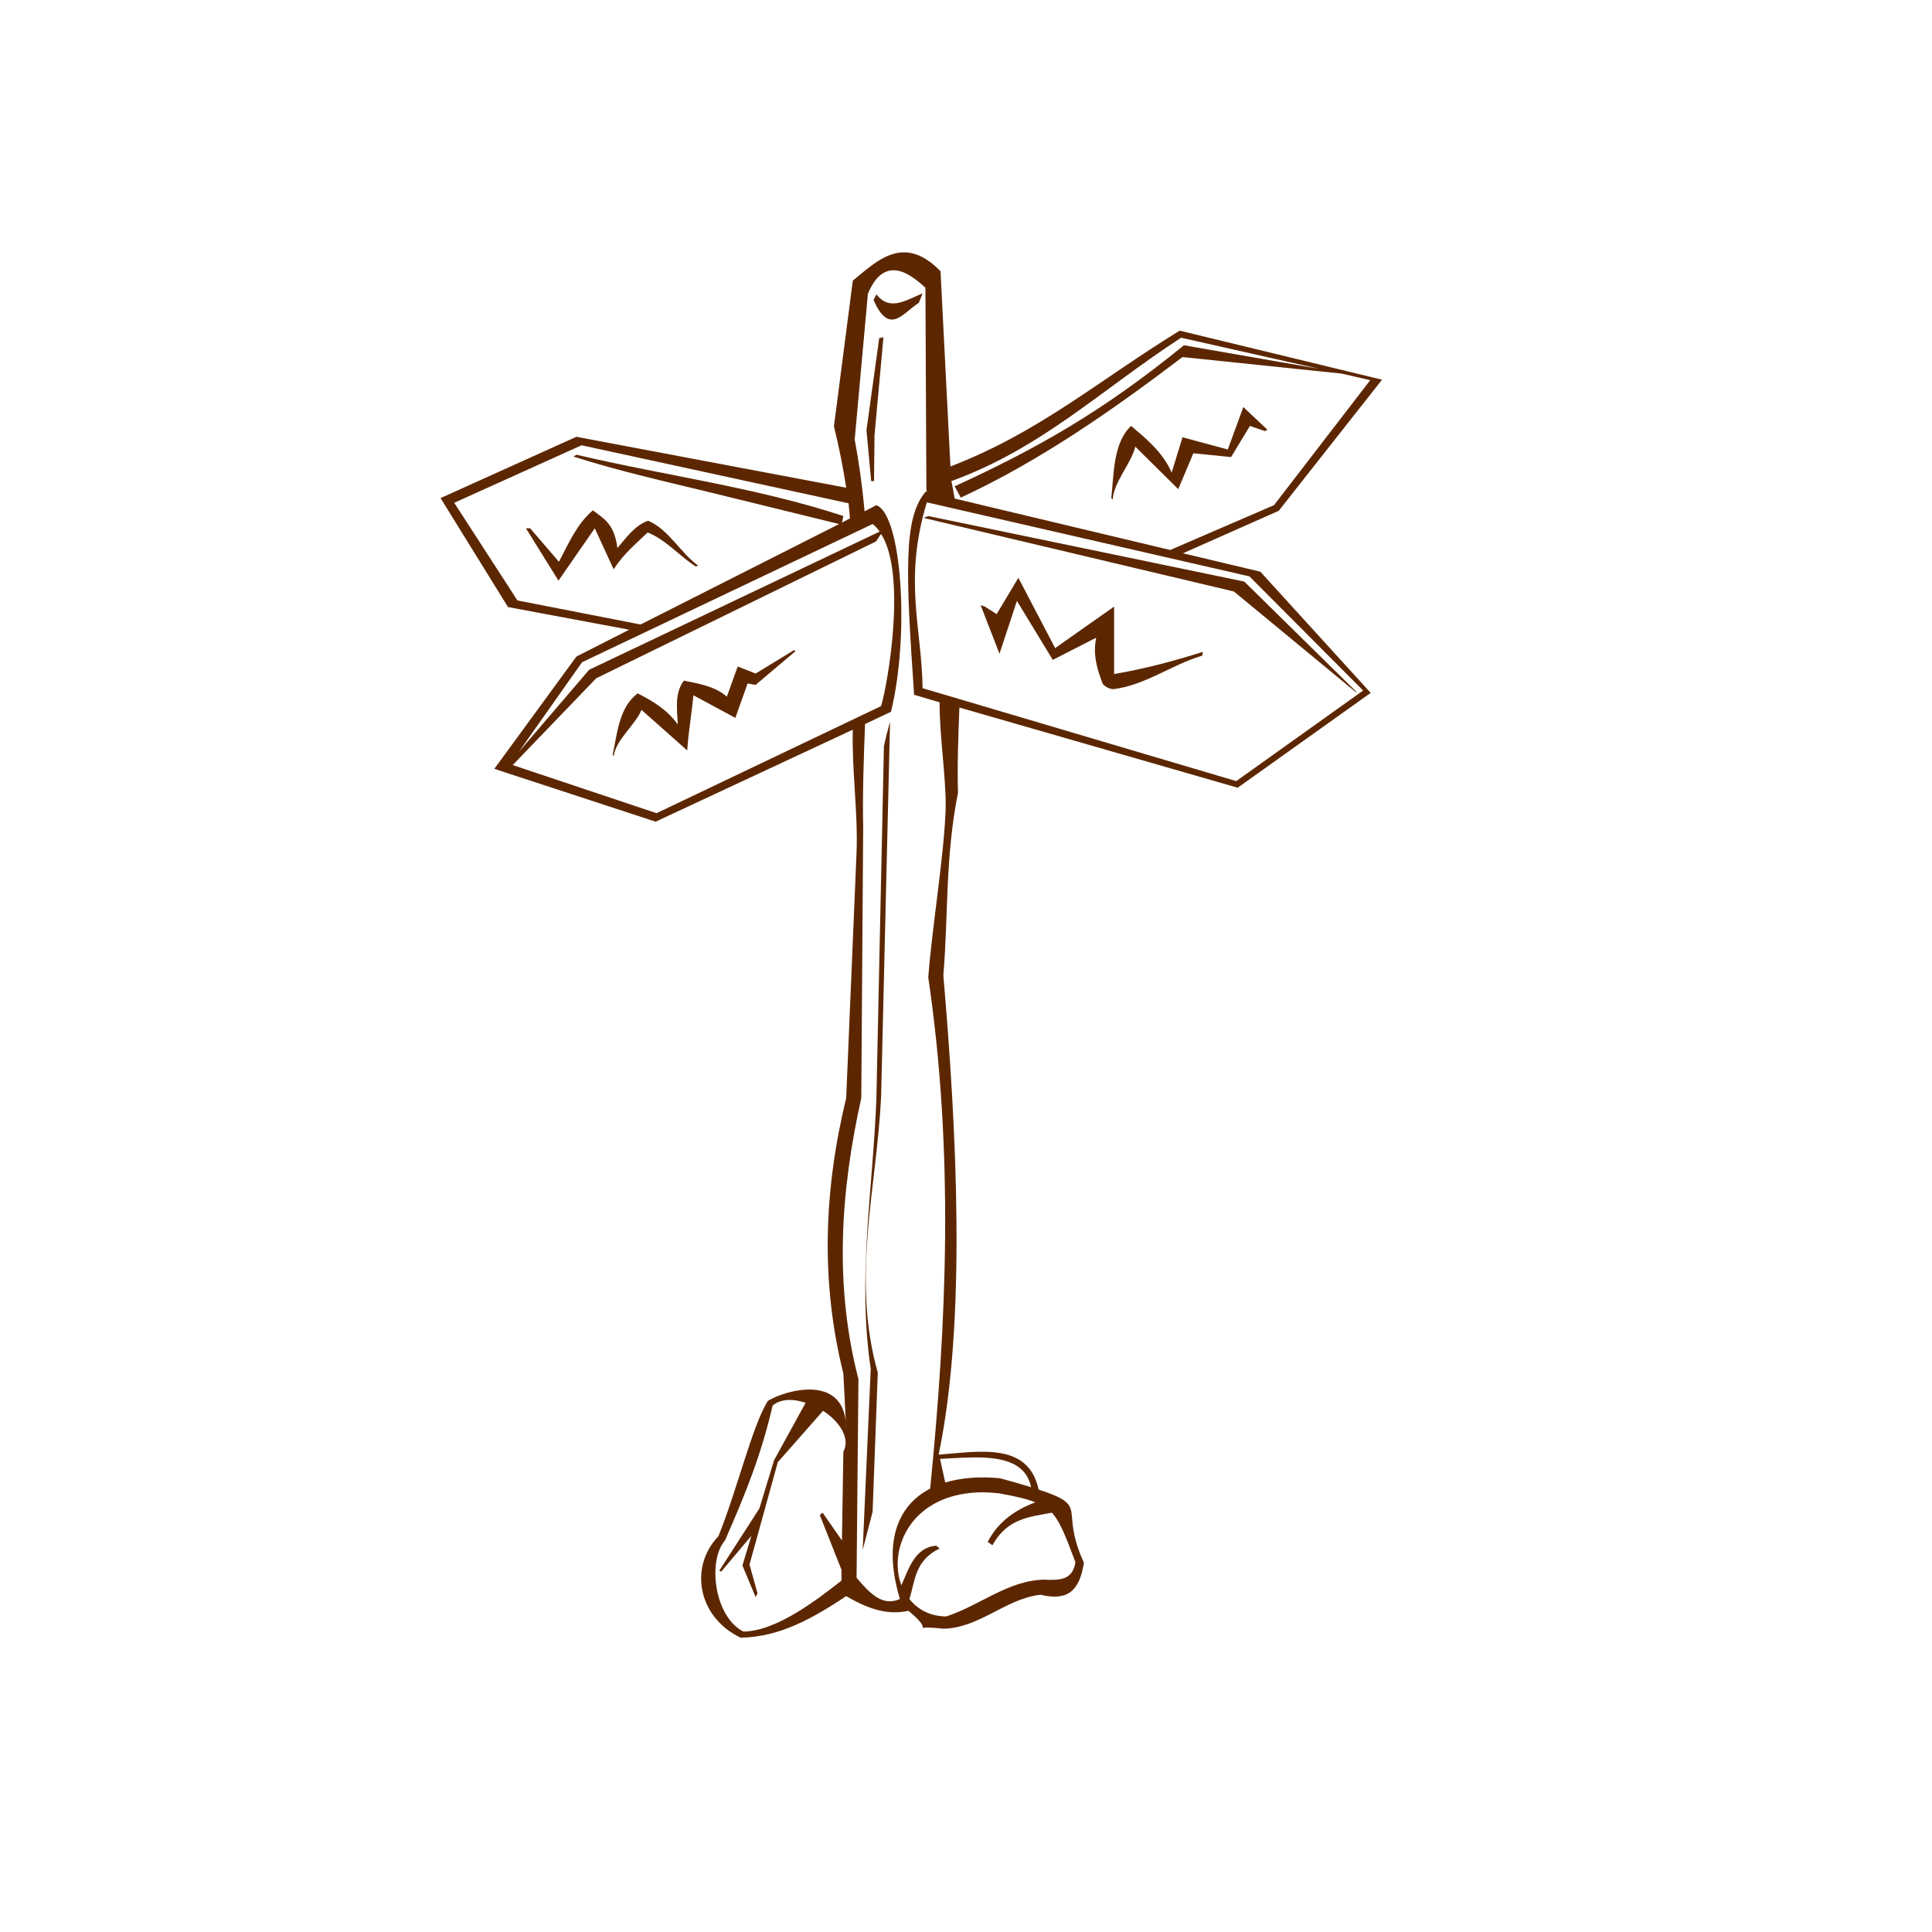
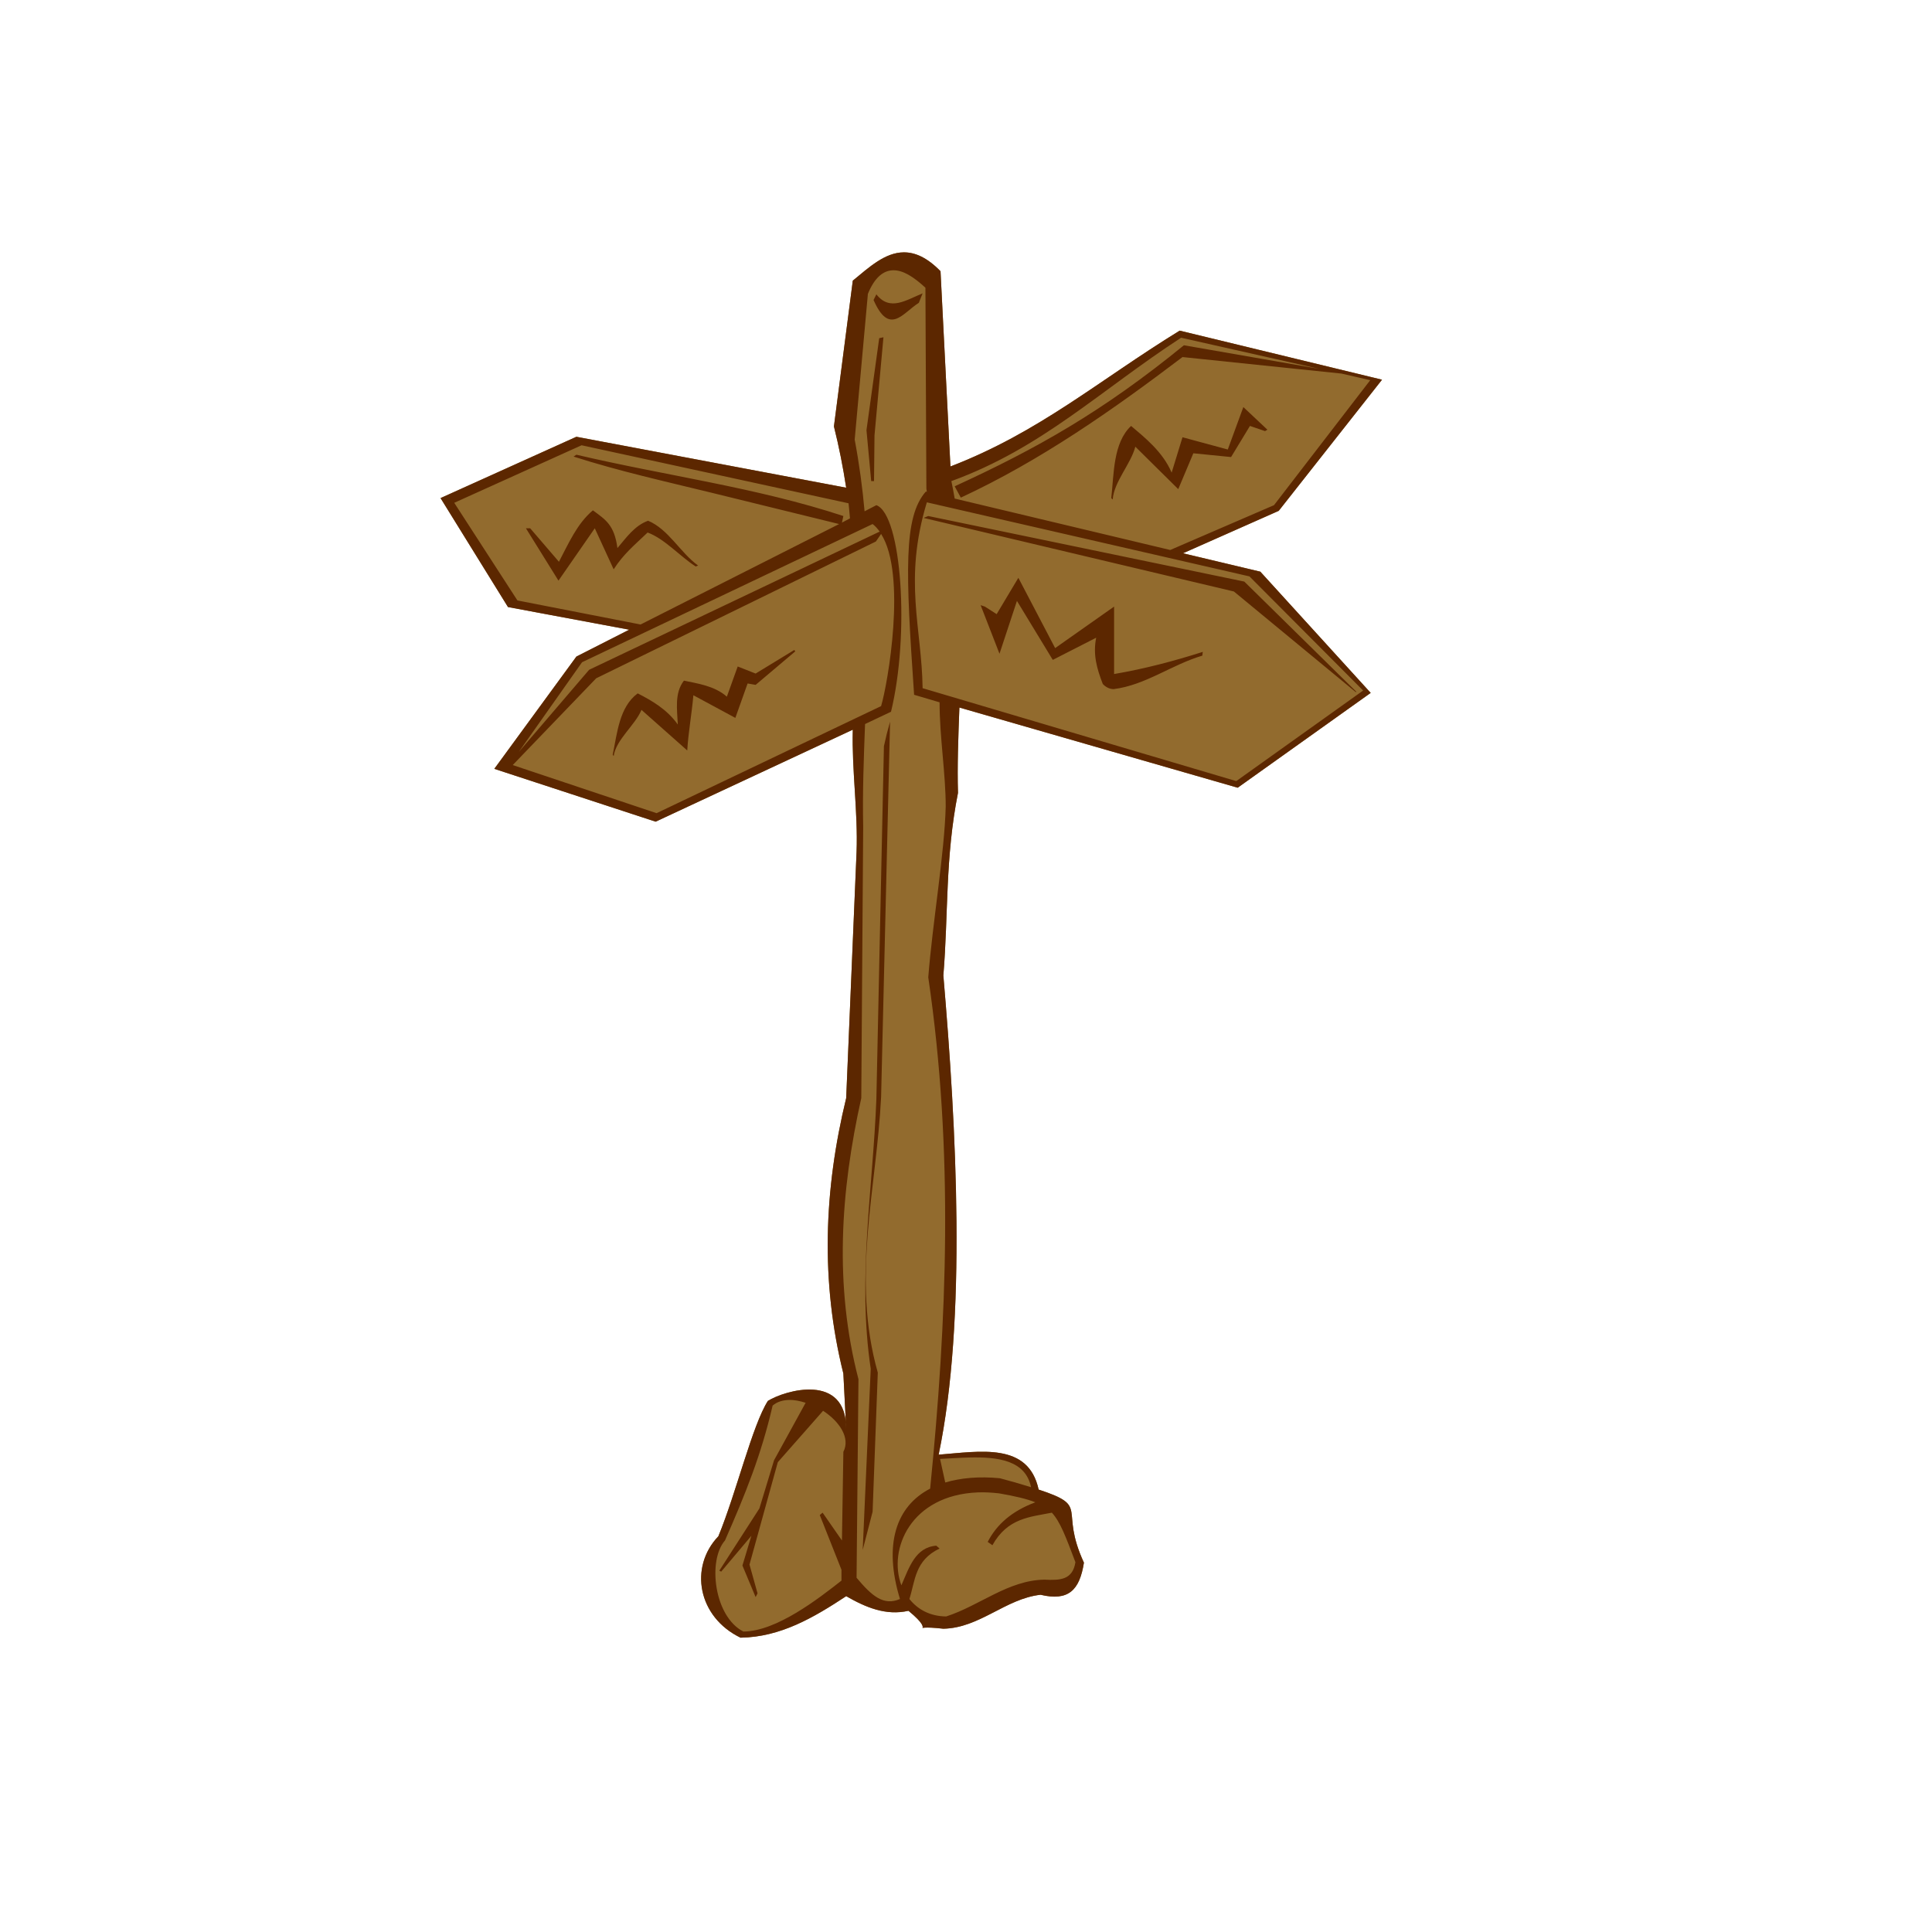
<svg xmlns="http://www.w3.org/2000/svg" xmlns:xlink="http://www.w3.org/1999/xlink" width="128" height="128" id="svg2" version="1.0">
  <defs id="defs4">
-     <filter height="1.424" y="-0.212" width="1.218" x="-0.109" id="filter2892">
-       <feGaussianBlur id="feGaussianBlur2894" stdDeviation="0.721" />
-     </filter>
    <radialGradient r="8.252" fy="222.044" fx="14.207" cy="222.044" cx="14.207" gradientTransform="scale(1.39523,0.716728)" gradientUnits="userSpaceOnUse" id="radialGradient1968" xlink:href="#linearGradient2057" />
    <linearGradient id="linearGradient2057">
      <stop style="stop-color:#000000;stop-opacity:1;" offset="0" id="stop2059" />
      <stop style="stop-color:#000000;stop-opacity:0;" offset="1" id="stop2061" />
    </linearGradient>
  </defs>
  <g id="layer1">
-     <path style="fill:#5c2700;fill-opacity:1;fill-rule:evenodd;stroke:none;stroke-width:1px;stroke-linecap:butt;stroke-linejoin:miter;stroke-opacity:1" d="M 59.875,16.719 C 58.637,16.727 57.59,17.697 56.5,18.594 L 55.25,28.25 C 55.586,29.597 55.854,30.948 56.062,32.312 L 38.188,28.938 L 29.188,33 L 33.656,40.219 L 41.688,41.719 L 38.188,43.5 L 32.75,50.938 L 43.438,54.438 L 56.5,48.344 C 56.428,51.009 56.848,53.817 56.75,56.438 L 56.062,72.75 C 54.582,78.833 54.357,84.917 55.875,91 L 56.062,94.688 C 56.074,90.916 52.012,92.106 50.875,92.812 C 49.843,94.425 48.783,98.902 47.594,101.781 C 45.636,103.831 46.239,107.138 49.062,108.5 C 51.717,108.46 53.915,107.164 56.062,105.75 C 57.361,106.495 58.692,107.057 60.188,106.719 C 62.306,108.455 59.777,107.598 62.5,107.906 C 64.907,107.859 66.613,105.917 68.938,105.656 C 70.789,106.098 71.527,105.352 71.812,103.531 C 70.139,99.895 72.267,99.824 68.812,98.688 C 68.131,95.542 64.935,96.161 62.188,96.375 C 64.055,87.41 63.365,74.728 62.5,64.625 C 62.835,60.59 62.614,56.827 63.469,52.531 C 63.415,50.77 63.488,48.851 63.562,46.875 L 82,52.188 L 90.812,45.906 L 83.5,37.875 L 78.375,36.656 L 84.719,33.844 L 91.562,25.156 L 78.156,21.906 C 72.761,25.225 68.885,28.624 62.969,30.906 L 62.312,17.969 C 61.416,17.05 60.618,16.714 59.875,16.719 z M 59.188,17.906 C 59.839,17.901 60.528,18.341 61.312,19.062 L 61.375,32.375 C 61.391,32.447 61.393,32.521 61.406,32.594 L 61.344,32.562 C 59.843,34.262 60.002,37.867 60.562,46.031 L 62.25,46.531 C 62.247,48.818 62.656,51.246 62.656,53.438 C 62.575,56.545 61.786,61.116 61.5,64.75 C 63.202,76.318 62.731,87.525 61.625,98.625 C 59.367,99.795 58.52,102.318 59.625,105.938 C 58.541,106.409 57.764,105.741 56.75,104.531 L 56.875,91.375 C 55.266,85.166 55.679,78.959 57.062,72.75 L 57.188,54.781 C 57.139,52.473 57.227,50.22 57.312,47.969 L 59.031,47.156 C 60.274,42.071 59.754,34.098 58.062,33.469 L 57.281,33.875 C 57.141,32.324 56.931,30.746 56.625,29.125 L 57.5,19.469 C 57.952,18.364 58.536,17.912 59.188,17.906 z M 61.125,19.438 C 60.065,19.855 58.965,20.663 58.062,19.5 L 57.875,19.875 C 58.928,22.269 59.804,20.741 60.875,20.062 L 61.125,19.438 z M 58.531,22.344 L 58.25,22.406 L 57.406,28.5 L 57.719,31.875 L 57.906,31.875 L 57.938,28.844 L 58.531,22.344 z M 78.25,22.375 L 87.406,24.438 L 78.438,22.875 C 73.034,27.283 68.668,29.732 63.25,32.219 L 63.656,32.969 C 68.928,30.524 73.727,27.158 78.344,23.656 L 88.875,24.75 L 90.781,25.188 L 84.406,33.469 L 77.531,36.438 L 63.25,33.031 C 63.183,32.644 63.112,32.257 63.031,31.875 C 69.036,29.688 72.882,25.872 78.25,22.375 z M 82.375,26.969 L 81.344,29.781 L 78.344,28.969 L 77.625,31.312 C 77.031,29.923 75.833,28.982 74.938,28.219 C 73.74,29.341 73.804,31.413 73.625,33 L 73.719,33.094 C 73.807,31.906 74.922,30.742 75.219,29.594 L 78.062,32.406 L 79.062,30.031 L 81.562,30.281 L 82.812,28.219 L 83.812,28.562 L 83.969,28.469 L 82.375,26.969 z M 38.531,29.5 L 56.219,33.344 C 56.262,33.674 56.277,34.013 56.312,34.344 L 55.781,34.625 L 55.875,34.188 C 50.082,32.282 44.074,31.514 38.188,30.125 L 38,30.25 C 41.006,31.213 44.118,31.907 47.188,32.656 C 51.439,33.7 55.445,34.683 55.594,34.719 L 42.438,41.375 L 34.281,39.781 L 30.094,33.312 L 38.531,29.5 z M 61.406,33.281 L 82.781,38.188 L 90.312,45.75 L 81.906,51.75 L 61.125,45.594 C 61.073,41.594 59.839,38.444 61.406,33.281 z M 39.281,33.812 C 38.233,34.687 37.659,36.029 37.031,37.219 L 35.125,35 L 34.844,35 L 37,38.469 L 39.406,35 L 40.656,37.719 C 41.336,36.672 42.012,36.139 42.906,35.281 C 44.04,35.697 45.06,36.874 46.094,37.531 L 46.25,37.469 C 45.067,36.611 44.29,35.065 42.938,34.5 C 42.048,34.82 41.497,35.616 40.906,36.312 C 40.703,34.779 40.124,34.432 39.281,33.812 z M 61.5,34.188 L 61.188,34.312 L 81.75,39.188 L 89.812,45.844 L 89.875,45.844 L 82.438,38.531 L 61.5,34.188 z M 57.812,34.719 C 57.987,34.848 58.143,35.03 58.281,35.219 L 39.031,44.375 L 34.375,49.812 L 38.562,43.875 L 57.812,34.719 z M 58.375,35.375 C 60.083,38.053 58.819,45.308 58.375,46.781 L 43.5,53.875 L 33.969,50.688 L 39.5,44.938 L 58.031,35.875 L 58.375,35.375 z M 67.469,38.281 L 66.031,40.688 L 65.25,40.188 L 64.969,40.094 L 66.219,43.312 L 67.375,39.812 L 69.75,43.719 L 72.625,42.25 C 72.402,43.355 72.665,44.288 73.062,45.312 C 73.228,45.501 73.496,45.656 73.781,45.656 C 75.887,45.394 77.625,44.038 79.656,43.438 L 79.688,43.188 C 77.76,43.804 75.804,44.316 73.812,44.656 L 73.812,40.188 L 69.906,42.938 L 67.469,38.281 z M 52.625,43.062 L 50.062,44.625 L 48.875,44.156 L 48.156,46.156 C 47.328,45.423 46.149,45.277 45.312,45.094 C 44.674,45.923 44.864,47.005 44.906,48 C 44.179,46.983 43.194,46.426 42.25,45.938 C 41.028,46.835 40.89,48.584 40.594,50 L 40.656,50.094 C 40.811,49 42.085,48.04 42.5,47.031 L 45.531,49.719 C 45.606,48.502 45.832,47.288 45.938,46.062 L 48.719,47.562 L 49.531,45.281 L 50.062,45.375 L 52.688,43.156 L 52.625,43.062 z M 58.969,47.812 L 58.75,48.625 L 58.562,49.438 L 58.062,72.812 C 57.836,78.756 56.787,84.641 57.688,90.688 L 57.156,102.688 L 57.812,100.156 L 58.156,90.938 C 56.383,84.673 58.077,78.745 58.375,72.688 L 58.969,47.812 z M 52.281,92.75 C 52.628,92.741 53.004,92.818 53.375,92.938 L 51.281,96.75 L 50.312,99.938 L 47.656,104.062 L 47.781,104.125 L 49.781,101.75 L 49.188,103.719 L 50.062,105.812 L 50.188,105.562 L 49.656,103.656 L 51.531,96.875 L 54.531,93.469 C 55.607,94.168 56.354,95.263 55.875,96.188 L 55.781,102.062 L 54.5,100.219 L 54.312,100.375 L 55.75,104 L 55.75,104.719 C 54.234,105.908 51.449,108.084 49.25,108.094 C 47.303,107.103 46.876,103.375 48.031,102.062 C 49.397,98.954 50.43,96.398 51.188,93.125 C 51.482,92.87 51.86,92.761 52.281,92.75 z M 64.219,96.562 C 66.158,96.516 67.941,96.76 68.312,98.531 C 67.646,98.324 66.941,98.12 66.25,97.938 C 64.87,97.802 63.646,97.915 62.625,98.219 L 62.281,96.656 C 62.915,96.627 63.572,96.578 64.219,96.562 z M 64.781,98.875 C 65.225,98.857 65.685,98.883 66.188,98.938 C 67.28,99.129 68.016,99.303 68.594,99.531 C 67.04,100.111 66.029,101 65.438,102.156 L 65.75,102.375 C 66.752,100.568 68.251,100.504 69.688,100.219 C 70.252,100.834 70.605,101.802 71.25,103.5 C 71.063,104.673 70.247,104.709 69.188,104.656 C 66.779,104.701 64.912,106.376 62.688,107.094 C 61.598,107.082 60.794,106.621 60.25,105.938 C 60.639,104.73 60.602,103.381 62.25,102.594 L 62.031,102.406 C 60.644,102.513 60.238,103.84 59.719,105.031 C 58.827,102.659 60.323,99.057 64.781,98.875 z" id="path2316" />
+     <path d="m 59.875,16.719 c -1.238,0.009 -2.285,0.979 -3.375,1.875 L 55.25,28.25 c 0.336,1.347 0.604,2.698 0.812,4.062 l -17.875,-3.375 -9,4.062 4.469,7.219 8.031,1.5 -3.5,1.781 -5.438,7.438 10.688,3.5 L 56.5,48.344 c -0.072,2.666 0.348,5.474 0.25,8.094 L 56.062,72.75 C 54.582,78.833 54.357,84.917 55.875,91 l 0.188,3.688 c 0.012,-3.772 -4.05,-2.581 -5.188,-1.875 -1.032,1.613 -2.092,6.09 -3.281,8.969 -1.958,2.05 -1.354,5.357 1.469,6.719 2.654,-0.04 4.852,-1.336 7,-2.75 1.298,0.745 2.63,1.307 4.125,0.969 2.118,1.736 -0.41,0.879 2.312,1.188 2.407,-0.047 4.113,-1.989 6.438,-2.25 1.852,0.441 2.59,-0.304 2.875,-2.125 -1.673,-3.637 0.455,-3.707 -3,-4.844 -0.682,-3.146 -3.877,-2.527 -6.625,-2.312 1.868,-8.965 1.177,-21.647 0.312,-31.75 0.335,-4.035 0.114,-7.798 0.969,-12.094 -0.053,-1.761 0.019,-3.681 0.094,-5.656 L 82,52.188 90.812,45.906 83.5,37.875 l -5.125,-1.219 6.344,-2.812 6.844,-8.688 -13.406,-3.25 c -5.395,3.319 -9.272,6.718 -15.188,9 L 62.312,17.969 c -0.897,-0.918 -1.695,-1.255 -2.438,-1.25 z" style="fill:#926b2e;fill-rule:evenodd;stroke-width:1px;fill-opacity:1" id="path2" />
+   </g>
+   <g id="g1">
+     <path style="fill:#5c2700;fill-opacity:1;fill-rule:evenodd;stroke:none;stroke-width:1px;stroke-linecap:butt;stroke-linejoin:miter;stroke-opacity:1" d="M 59.875,16.719 C 58.637,16.727 57.59,17.697 56.5,18.594 L 55.25,28.25 C 55.586,29.597 55.854,30.948 56.062,32.312 L 38.188,28.938 L 29.188,33 L 33.656,40.219 L 41.688,41.719 L 38.188,43.5 L 32.75,50.938 L 43.438,54.438 L 56.5,48.344 C 56.428,51.009 56.848,53.817 56.75,56.438 L 56.062,72.75 C 54.582,78.833 54.357,84.917 55.875,91 L 56.062,94.688 C 56.074,90.916 52.012,92.106 50.875,92.812 C 49.843,94.425 48.783,98.902 47.594,101.781 C 45.636,103.831 46.239,107.138 49.062,108.5 C 51.717,108.46 53.915,107.164 56.062,105.75 C 57.361,106.495 58.692,107.057 60.188,106.719 C 62.306,108.455 59.777,107.598 62.5,107.906 C 64.907,107.859 66.613,105.917 68.938,105.656 C 70.789,106.098 71.527,105.352 71.812,103.531 C 70.139,99.895 72.267,99.824 68.812,98.688 C 68.131,95.542 64.935,96.161 62.188,96.375 C 64.055,87.41 63.365,74.728 62.5,64.625 C 62.835,60.59 62.614,56.827 63.469,52.531 C 63.415,50.77 63.488,48.851 63.562,46.875 L 82,52.188 L 90.812,45.906 L 83.5,37.875 L 78.375,36.656 L 84.719,33.844 L 91.562,25.156 L 78.156,21.906 C 72.761,25.225 68.885,28.624 62.969,30.906 L 62.312,17.969 C 61.416,17.05 60.618,16.714 59.875,16.719 z M 59.188,17.906 C 59.839,17.901 60.528,18.341 61.312,19.062 L 61.375,32.375 C 61.391,32.447 61.393,32.521 61.406,32.594 L 61.344,32.562 C 59.843,34.262 60.002,37.867 60.562,46.031 L 62.25,46.531 C 62.247,48.818 62.656,51.246 62.656,53.438 C 62.575,56.545 61.786,61.116 61.5,64.75 C 63.202,76.318 62.731,87.525 61.625,98.625 C 59.367,99.795 58.52,102.318 59.625,105.938 C 58.541,106.409 57.764,105.741 56.75,104.531 L 56.875,91.375 C 55.266,85.166 55.679,78.959 57.062,72.75 L 57.188,54.781 C 57.139,52.473 57.227,50.22 57.312,47.969 L 59.031,47.156 C 60.274,42.071 59.754,34.098 58.062,33.469 L 57.281,33.875 C 57.141,32.324 56.931,30.746 56.625,29.125 L 57.5,19.469 C 57.952,18.364 58.536,17.912 59.188,17.906 z M 61.125,19.438 C 60.065,19.855 58.965,20.663 58.062,19.5 L 57.875,19.875 C 58.928,22.269 59.804,20.741 60.875,20.062 L 61.125,19.438 z M 58.531,22.344 L 58.25,22.406 L 57.406,28.5 L 57.719,31.875 L 57.906,31.875 L 57.938,28.844 L 58.531,22.344 z M 78.25,22.375 L 87.406,24.438 L 78.438,22.875 C 73.034,27.283 68.668,29.732 63.25,32.219 L 63.656,32.969 C 68.928,30.524 73.727,27.158 78.344,23.656 L 88.875,24.75 L 90.781,25.188 L 84.406,33.469 L 77.531,36.438 L 63.25,33.031 C 63.183,32.644 63.112,32.257 63.031,31.875 C 69.036,29.688 72.882,25.872 78.25,22.375 z M 82.375,26.969 L 81.344,29.781 L 78.344,28.969 L 77.625,31.312 C 77.031,29.923 75.833,28.982 74.938,28.219 C 73.74,29.341 73.804,31.413 73.625,33 L 73.719,33.094 C 73.807,31.906 74.922,30.742 75.219,29.594 L 78.062,32.406 L 79.062,30.031 L 81.562,30.281 L 82.812,28.219 L 83.812,28.562 L 83.969,28.469 L 82.375,26.969 z M 38.531,29.5 L 56.219,33.344 C 56.262,33.674 56.277,34.013 56.312,34.344 L 55.781,34.625 L 55.875,34.188 C 50.082,32.282 44.074,31.514 38.188,30.125 L 38,30.25 C 41.006,31.213 44.118,31.907 47.188,32.656 C 51.439,33.7 55.445,34.683 55.594,34.719 L 42.438,41.375 L 34.281,39.781 L 30.094,33.312 L 38.531,29.5 z M 61.406,33.281 L 82.781,38.188 L 90.312,45.75 L 81.906,51.75 L 61.125,45.594 C 61.073,41.594 59.839,38.444 61.406,33.281 z M 39.281,33.812 C 38.233,34.687 37.659,36.029 37.031,37.219 L 35.125,35 L 34.844,35 L 37,38.469 L 39.406,35 L 40.656,37.719 C 41.336,36.672 42.012,36.139 42.906,35.281 C 44.04,35.697 45.06,36.874 46.094,37.531 L 46.25,37.469 C 45.067,36.611 44.29,35.065 42.938,34.5 C 42.048,34.82 41.497,35.616 40.906,36.312 C 40.703,34.779 40.124,34.432 39.281,33.812 z M 61.5,34.188 L 61.188,34.312 L 81.75,39.188 L 89.812,45.844 L 89.875,45.844 L 82.438,38.531 L 61.5,34.188 z M 57.812,34.719 C 57.987,34.848 58.143,35.03 58.281,35.219 L 39.031,44.375 L 34.375,49.812 L 38.562,43.875 L 57.812,34.719 z M 58.375,35.375 C 60.083,38.053 58.819,45.308 58.375,46.781 L 43.5,53.875 L 33.969,50.688 L 39.5,44.938 L 58.031,35.875 L 58.375,35.375 z M 67.469,38.281 L 66.031,40.688 L 65.25,40.188 L 64.969,40.094 L 66.219,43.312 L 67.375,39.812 L 69.75,43.719 L 72.625,42.25 C 72.402,43.355 72.665,44.288 73.062,45.312 C 73.228,45.501 73.496,45.656 73.781,45.656 C 75.887,45.394 77.625,44.038 79.656,43.438 L 79.688,43.188 C 77.76,43.804 75.804,44.316 73.812,44.656 L 73.812,40.188 L 69.906,42.938 L 67.469,38.281 z M 52.625,43.062 L 50.062,44.625 L 48.875,44.156 L 48.156,46.156 C 47.328,45.423 46.149,45.277 45.312,45.094 C 44.674,45.923 44.864,47.005 44.906,48 C 44.179,46.983 43.194,46.426 42.25,45.938 C 41.028,46.835 40.89,48.584 40.594,50 L 40.656,50.094 C 40.811,49 42.085,48.04 42.5,47.031 L 45.531,49.719 C 45.606,48.502 45.832,47.288 45.938,46.062 L 48.719,47.562 L 49.531,45.281 L 50.062,45.375 L 52.688,43.156 L 52.625,43.062 z M 58.969,47.812 L 58.75,48.625 L 58.562,49.438 L 58.062,72.812 C 57.836,78.756 56.787,84.641 57.688,90.688 L 57.156,102.688 L 57.812,100.156 L 58.156,90.938 C 56.383,84.673 58.077,78.745 58.375,72.688 L 58.969,47.812 z M 52.281,92.75 C 52.628,92.741 53.004,92.818 53.375,92.938 L 51.281,96.75 L 50.312,99.938 L 47.656,104.062 L 47.781,104.125 L 49.781,101.75 L 49.188,103.719 L 50.062,105.812 L 50.188,105.562 L 49.656,103.656 L 51.531,96.875 L 54.531,93.469 C 55.607,94.168 56.354,95.263 55.875,96.188 L 55.781,102.062 L 54.5,100.219 L 54.312,100.375 L 55.75,104 L 55.75,104.719 C 54.234,105.908 51.449,108.084 49.25,108.094 C 47.303,107.103 46.876,103.375 48.031,102.062 C 49.397,98.954 50.43,96.398 51.188,93.125 C 51.482,92.87 51.86,92.761 52.281,92.75 z M 64.219,96.562 C 66.158,96.516 67.941,96.76 68.312,98.531 C 67.646,98.324 66.941,98.12 66.25,97.938 C 64.87,97.802 63.646,97.915 62.625,98.219 L 62.281,96.656 C 62.915,96.627 63.572,96.578 64.219,96.562 z M 64.781,98.875 C 65.225,98.857 65.685,98.883 66.188,98.938 C 67.28,99.129 68.016,99.303 68.594,99.531 C 67.04,100.111 66.029,101 65.438,102.156 L 65.75,102.375 C 66.752,100.568 68.251,100.504 69.688,100.219 C 70.252,100.834 70.605,101.802 71.25,103.5 C 71.063,104.673 70.247,104.709 69.188,104.656 C 66.779,104.701 64.912,106.376 62.688,107.094 C 61.598,107.082 60.794,106.621 60.25,105.938 C 60.639,104.73 60.602,103.381 62.25,102.594 L 62.031,102.406 C 60.644,102.513 60.238,103.84 59.719,105.031 C 58.827,102.659 60.323,99.057 64.781,98.875 z" id="path1" />
  </g>
</svg>
